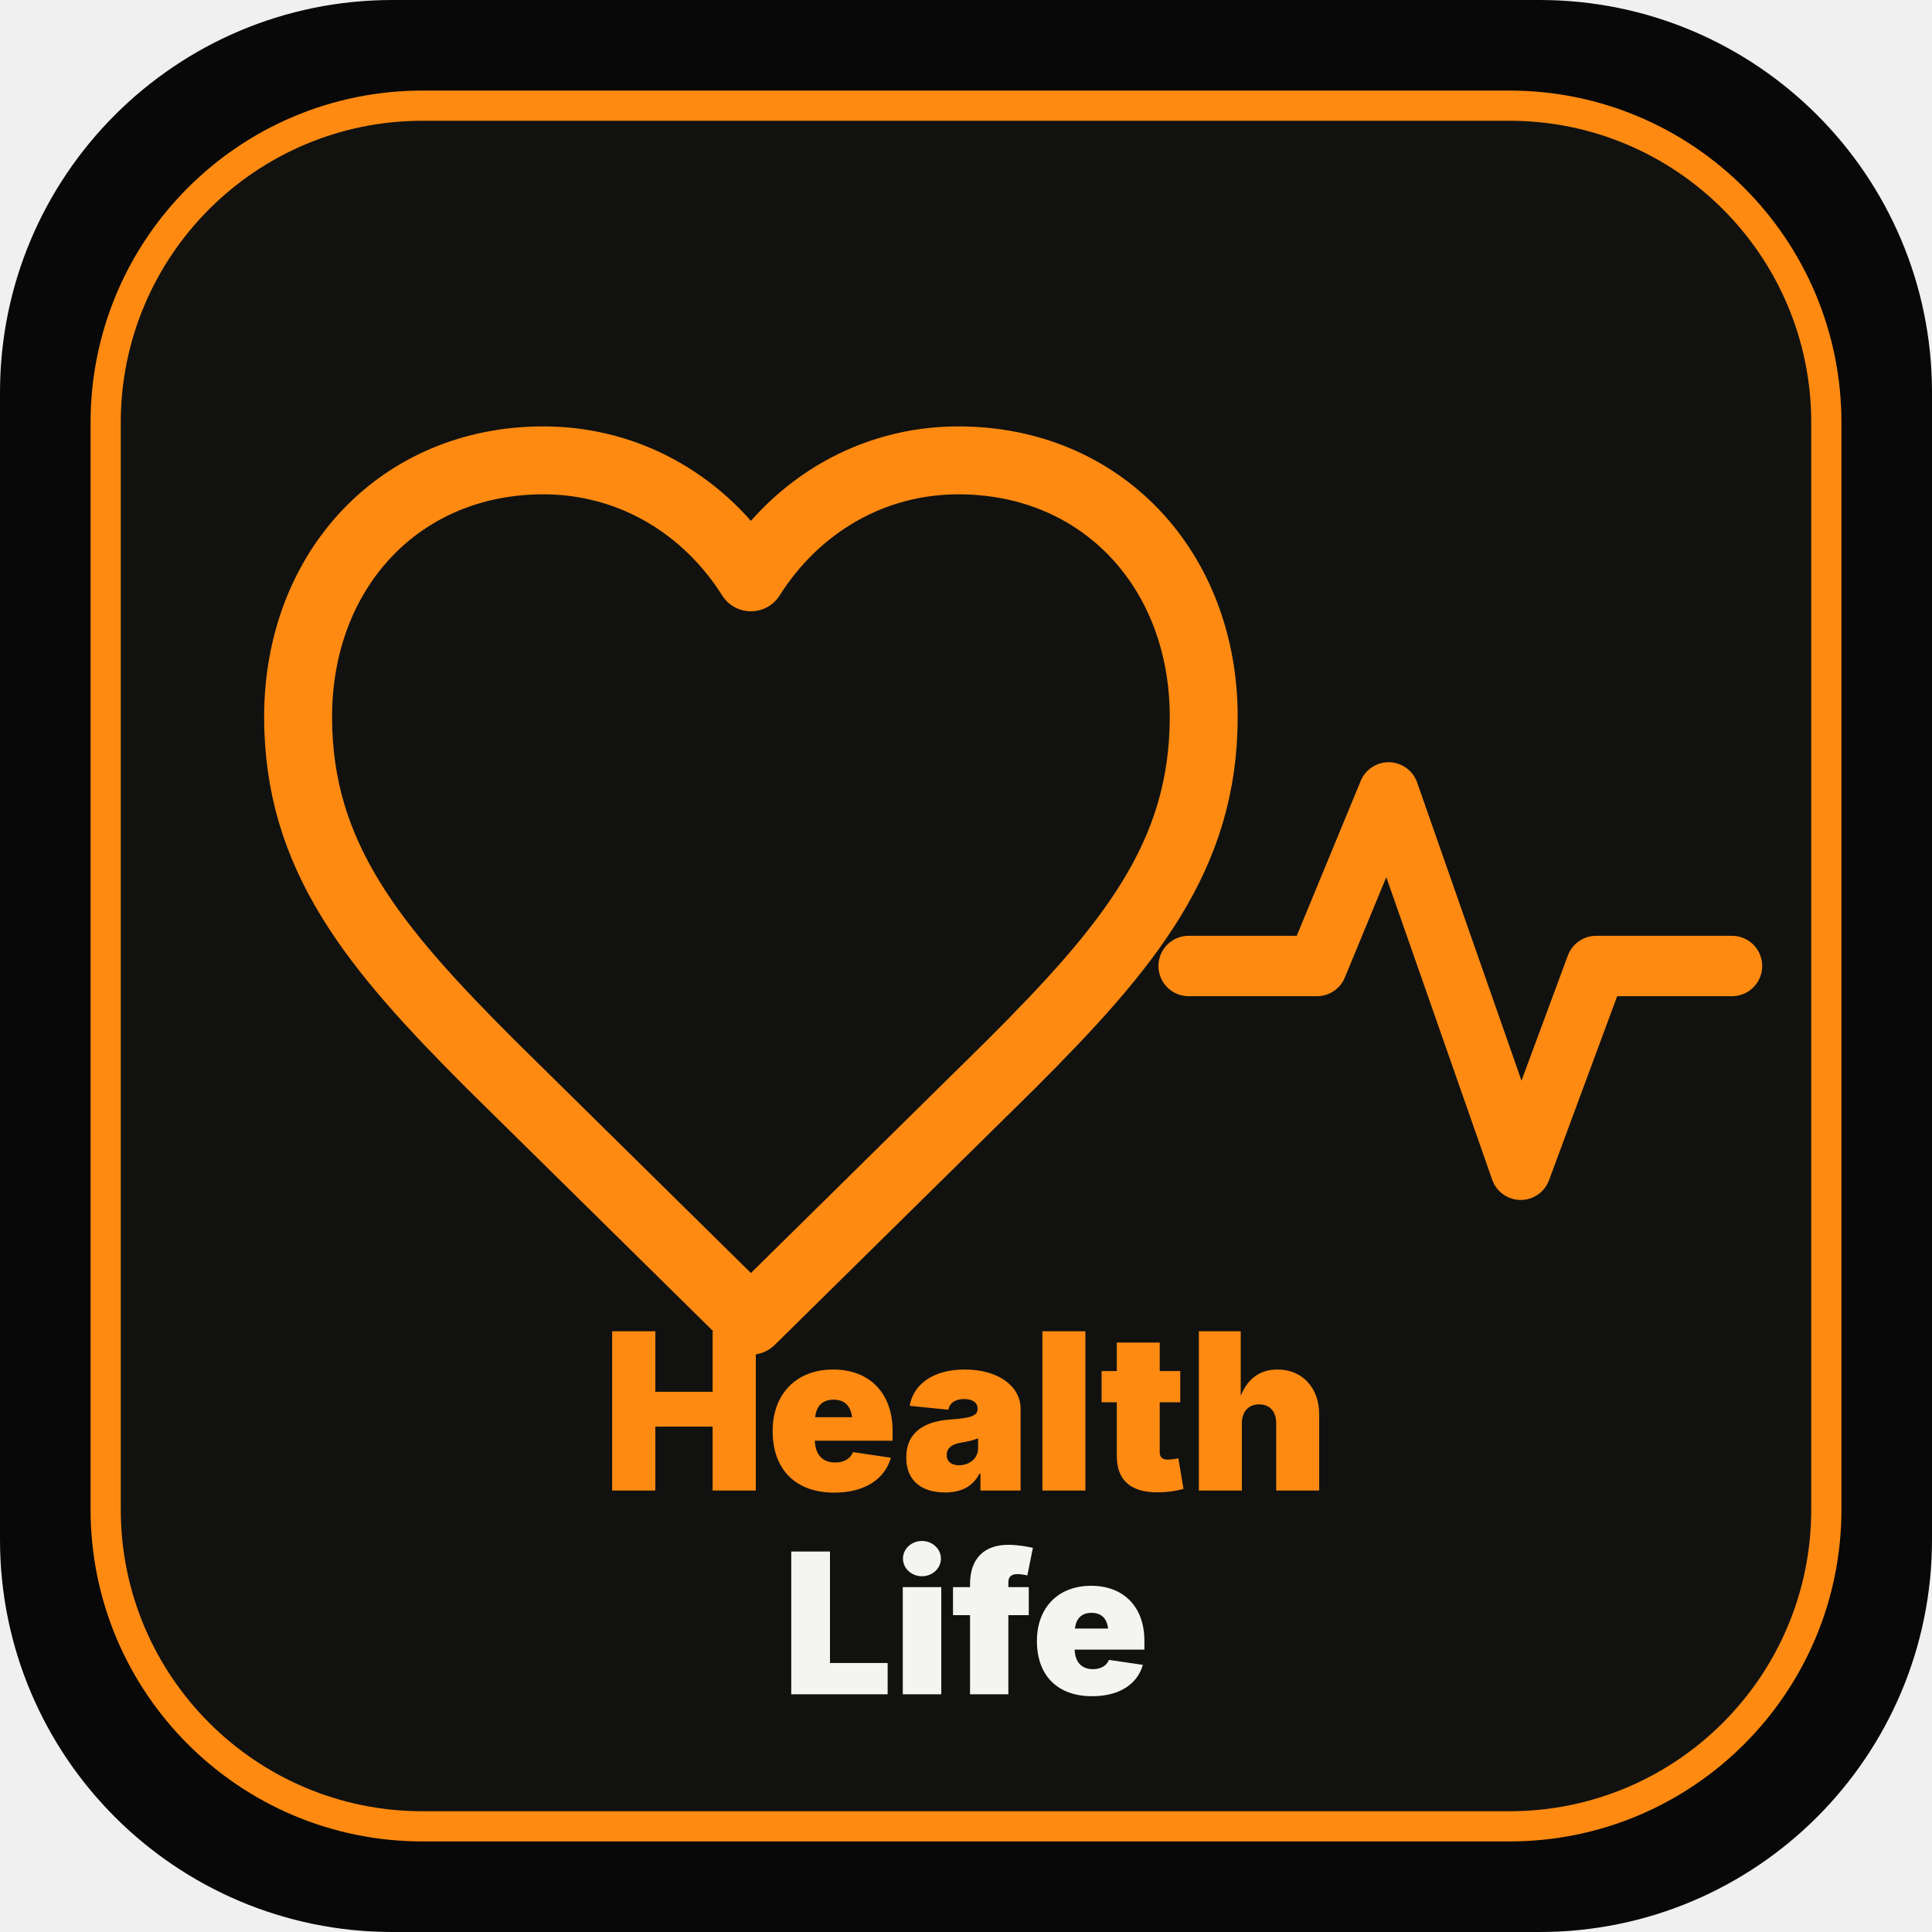
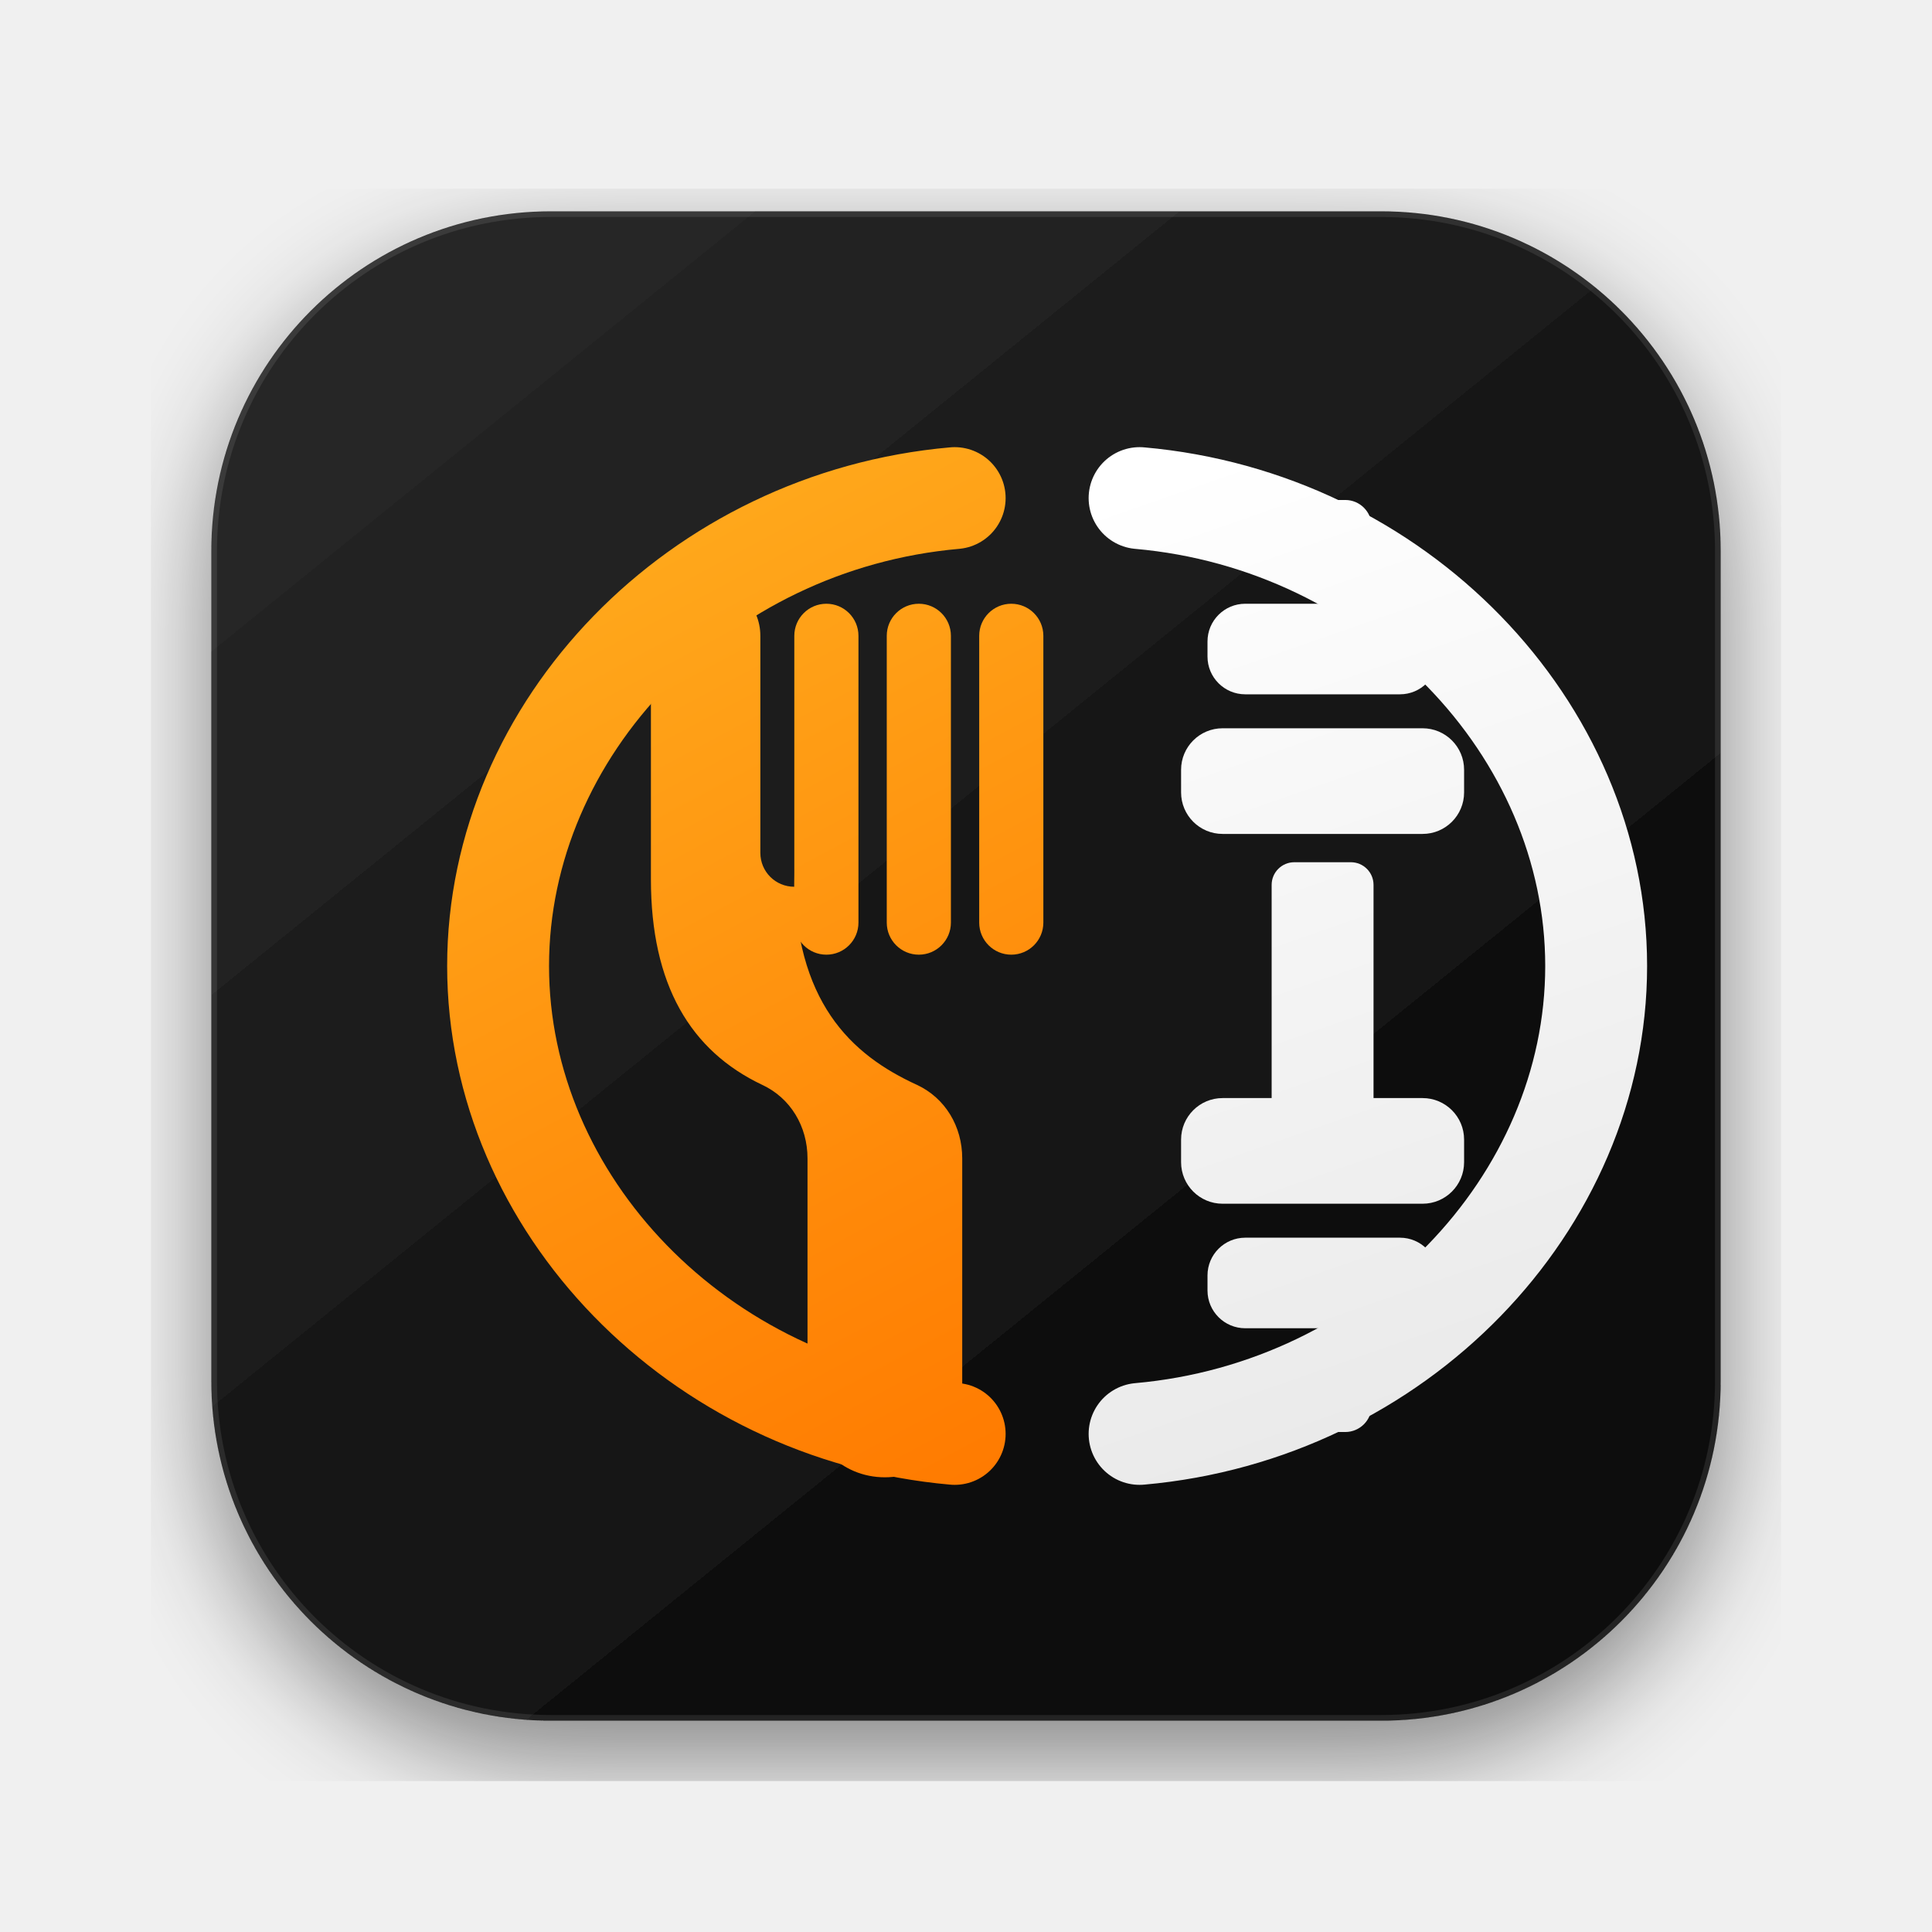
- <svg xmlns="http://www.w3.org/2000/svg" viewBox="0 0 512 512" role="img" aria-labelledby="title desc">
-   <rect width="512" height="512" rx="104" fill="#070807" />
-   <rect x="28" y="28" width="456" height="456" rx="84" fill="#111210" stroke="#ff8a12" stroke-width="8" />
-   <path d="M130 282c-31-31-51-55-51-92 0-39 27-68 65-68 23 0 43 12 55 31 12-19 32-31 55-31 38 0 65 29 65 68 0 37-20 61-51 92l-69 68-69-68Z" fill="none" stroke="#ff8a12" stroke-width="18" stroke-linecap="round" stroke-linejoin="round" />
-   <path d="M315 256h34l19-46 35 100 20-54h36" fill="none" stroke="#ff8a12" stroke-width="16" stroke-linecap="round" stroke-linejoin="round" />
-   <text x="256" y="395" text-anchor="middle" fill="#ff8a12" font-family="Inter, Arial, sans-serif" font-size="58" font-weight="900" letter-spacing="0">Health</text>
-   <text x="256" y="449" text-anchor="middle" fill="#f4f4f1" font-family="Inter, Arial, sans-serif" font-size="52" font-weight="900" letter-spacing="0">Life</text>
+ <svg xmlns="http://www.w3.org/2000/svg" width="1024" height="1024" viewBox="0 0 1024 1024" fill="none">
+   <defs>
+     <linearGradient id="bg" x1="180" y1="90" x2="860" y2="930" gradientUnits="userSpaceOnUse">
+       <stop offset="0" stop-color="#2A2A2A" />
+       <stop offset="0.55" stop-color="#151515" />
+       <stop offset="1" stop-color="#050505" />
+     </linearGradient>
+     <linearGradient id="orange" x1="225" y1="244" x2="520" y2="795" gradientUnits="userSpaceOnUse">
+       <stop offset="0" stop-color="#FFB020" />
+       <stop offset="1" stop-color="#FF7A00" />
+     </linearGradient>
+     <linearGradient id="white" x1="620" y1="250" x2="805" y2="780" gradientUnits="userSpaceOnUse">
+       <stop offset="0" stop-color="#FFFFFF" />
+       <stop offset="1" stop-color="#E8E8E8" />
+     </linearGradient>
+     <filter id="shadow" x="80" y="80" width="864" height="864" filterUnits="userSpaceOnUse" color-interpolation-filters="sRGB">
+       <feDropShadow dx="0" dy="20" stdDeviation="28" flood-color="#000000" flood-opacity="0.45" />
+     </filter>
+   </defs>
+   <rect x="112" y="112" width="800" height="800" rx="180" fill="url(#bg)" filter="url(#shadow)" />
+   <rect x="113.5" y="113.5" width="797" height="797" rx="178.5" stroke="#FFFFFF" stroke-opacity="0.09" stroke-width="3" />
+   <path d="M506 760C370 748 264 638 264 512C264 386 370 276 506 264" stroke="url(#orange)" stroke-width="54" stroke-linecap="round" />
+   <path d="M604 264C740 276 846 386 846 512C846 638 740 748 604 760" stroke="url(#white)" stroke-width="54" stroke-linecap="round" />
+   <g fill="url(#orange)">
+     <rect x="421" y="320" width="34" height="186" rx="17" />
+     <rect x="470" y="320" width="34" height="186" rx="17" />
+     <rect x="519" y="320" width="34" height="186" rx="17" />
+     <path d="M421 463C421 531 451 559 486 575C501 582 510 597 510 614V742C510 765 492 783 469 783C446 783 428 765 428 742V614C428 597 419 582 404 575C366 557 345 522 345 466V337C345 321 358 308 374 308C390 308 403 321 403 337V452C403 462 411 470 421 470V463Z" />
+   </g>
+   <g fill="url(#white)">
+     <rect x="674" y="457" width="54" height="164" rx="12" />
+     <rect x="626" y="386" width="150" height="56" rx="22" />
+     <rect x="626" y="582" width="150" height="56" rx="22" />
+     <rect x="640" y="320" width="122" height="48" rx="20" />
+     <rect x="640" y="656" width="122" height="48" rx="20" />
+     <rect x="675" y="265" width="52" height="28" rx="14" />
+     <rect x="675" y="731" width="52" height="28" rx="14" />
+   </g>
</svg>
